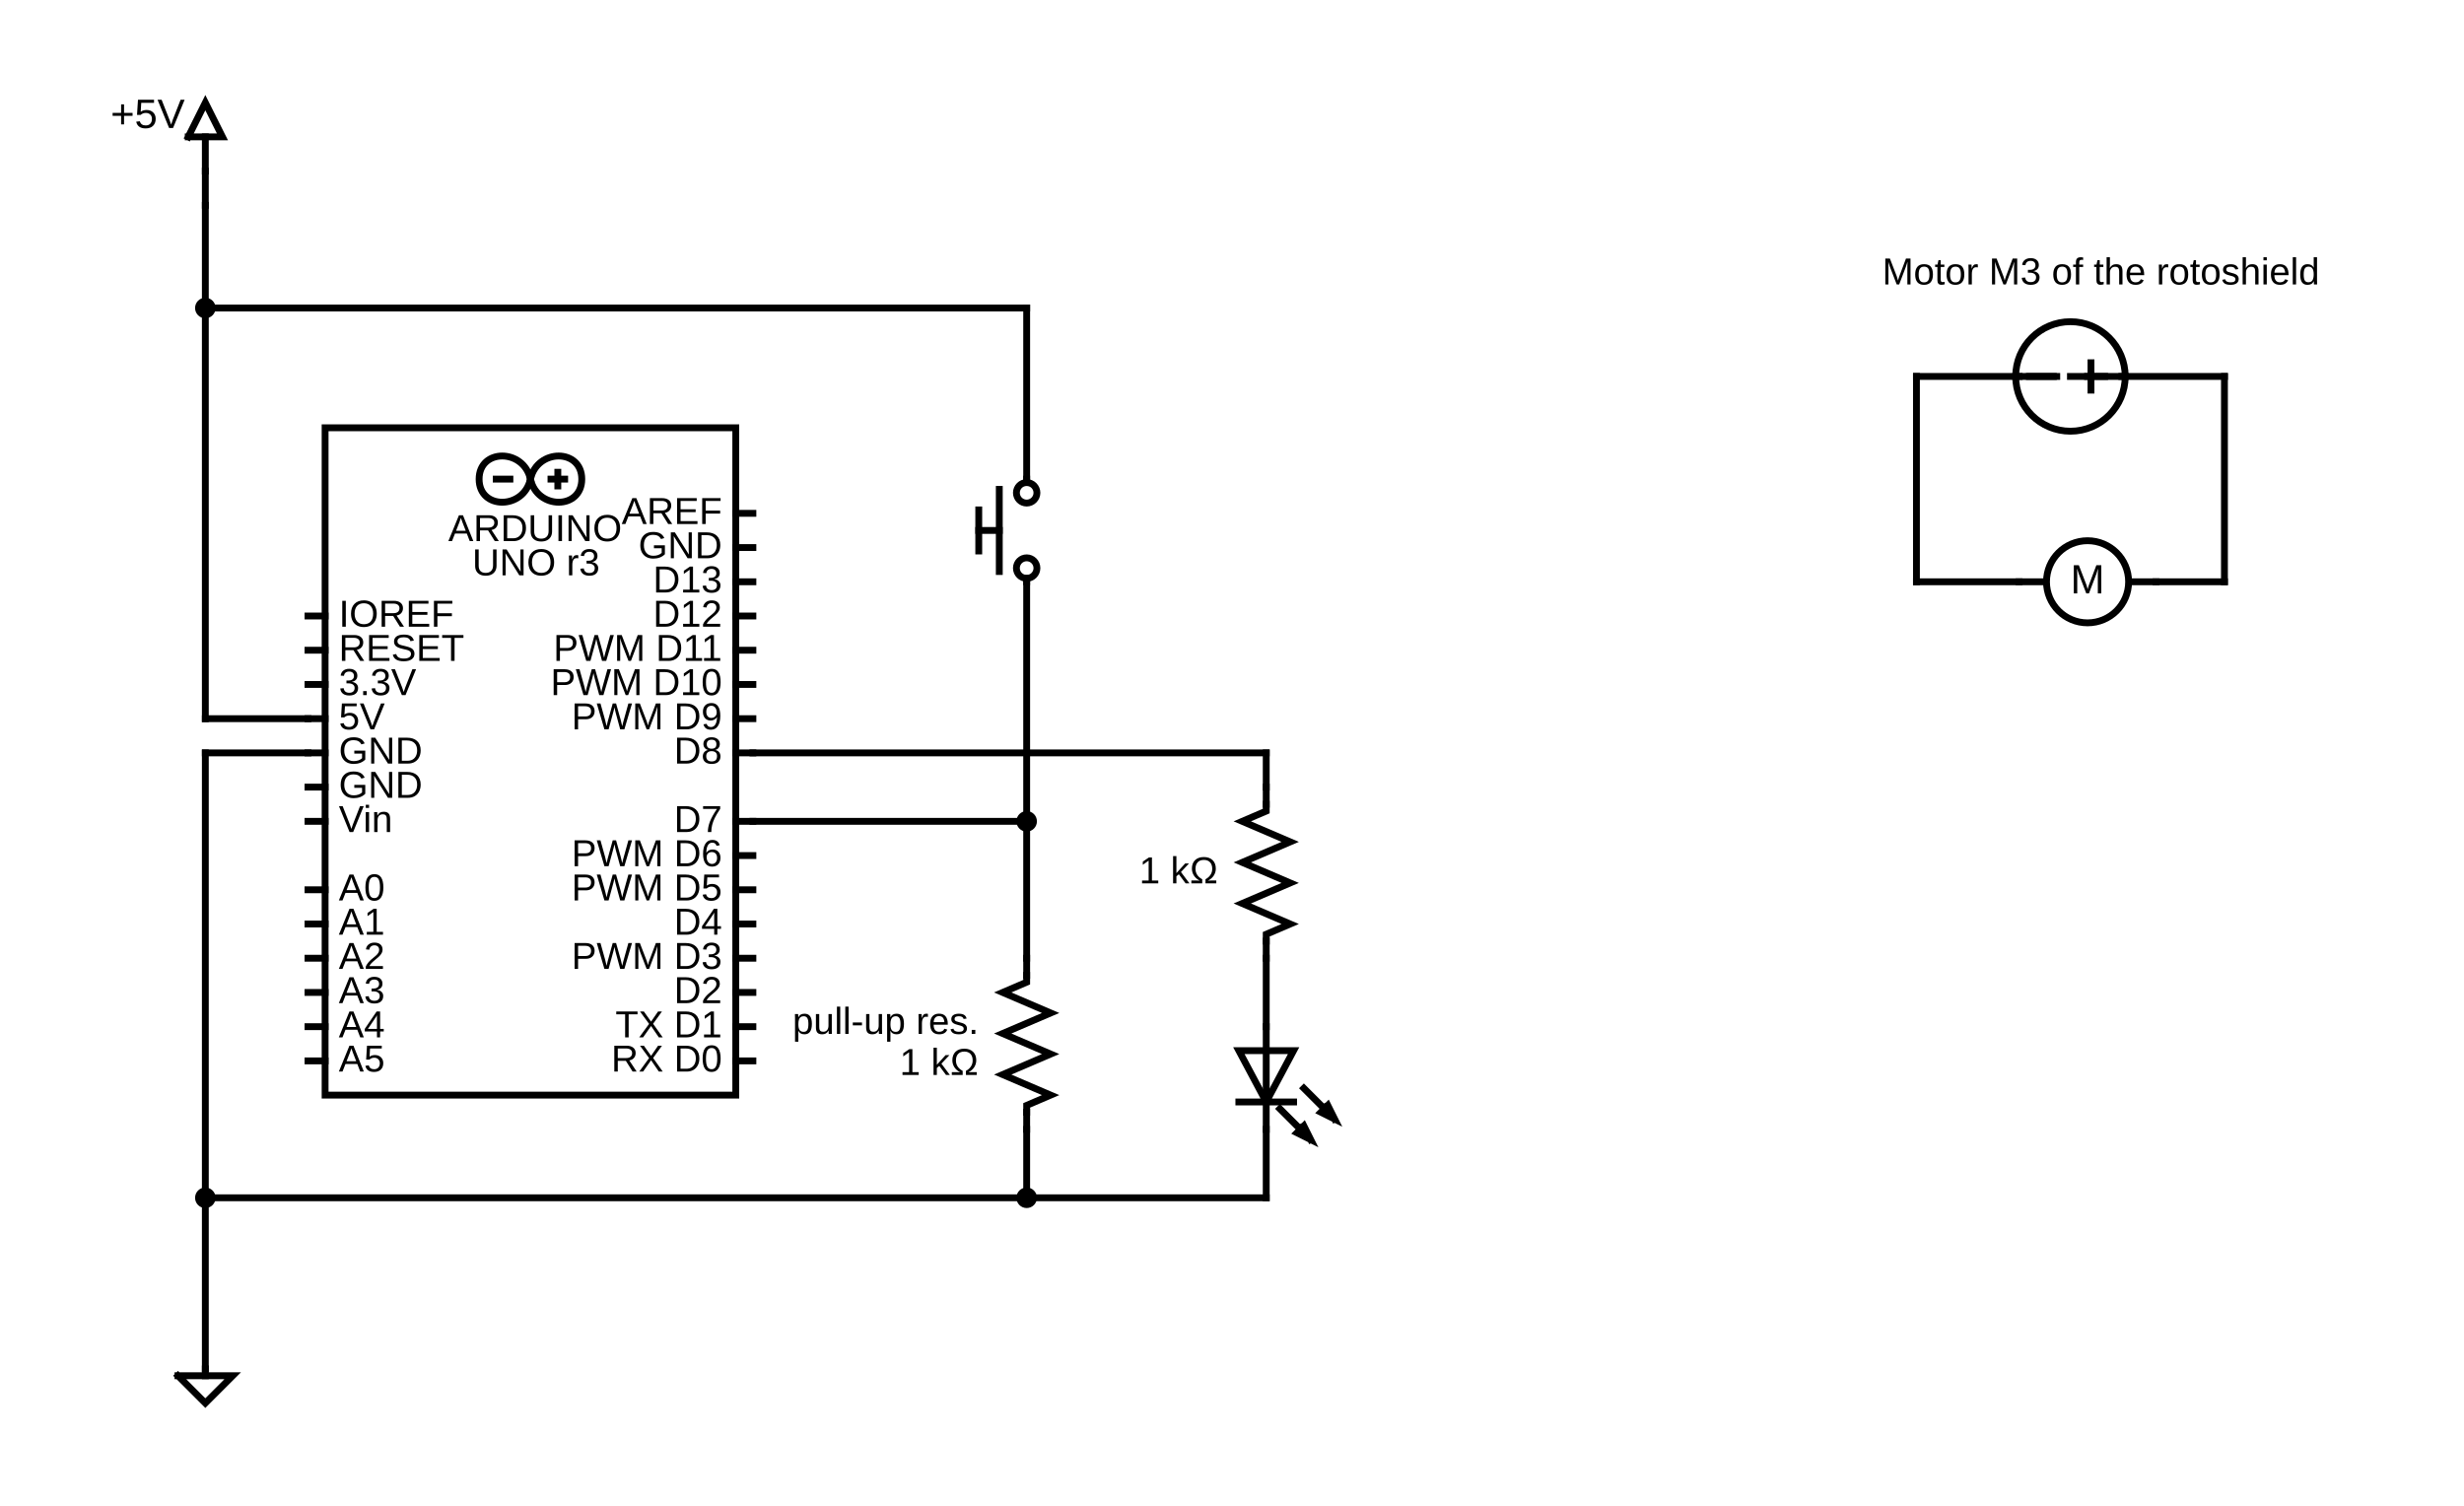
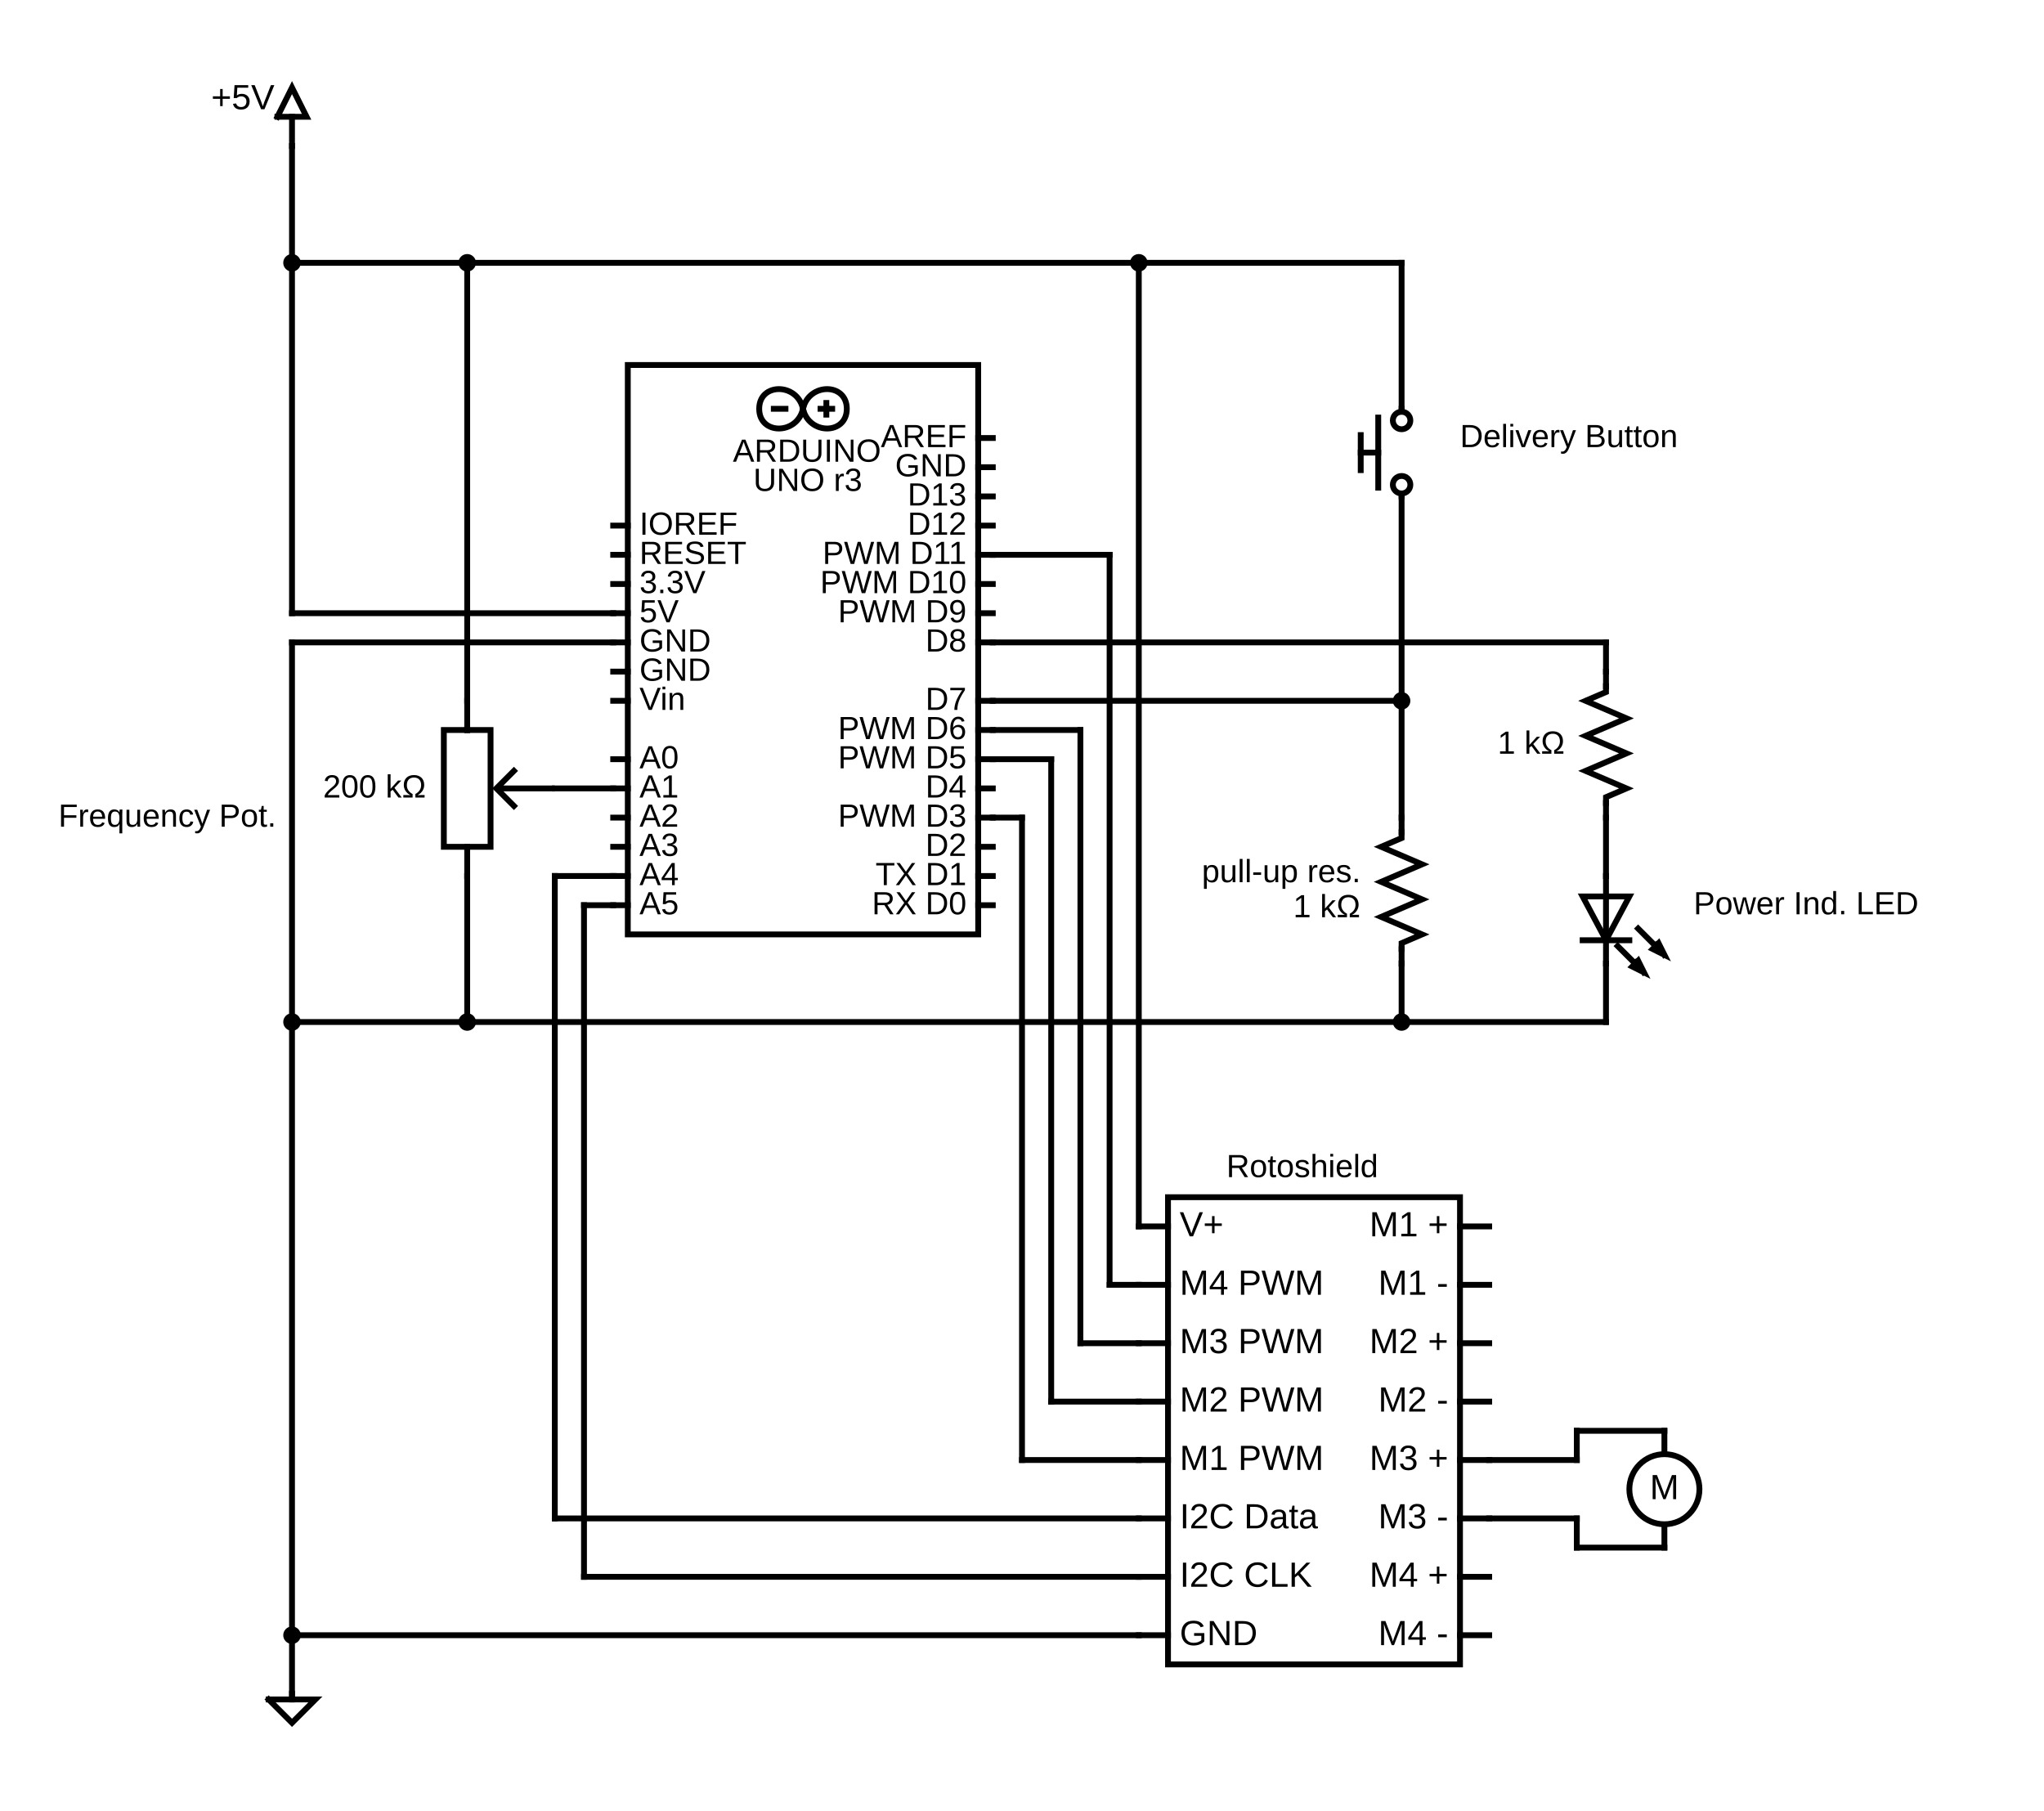
- <svg xmlns="http://www.w3.org/2000/svg" version="1.1" width="720" height="440">
-   <line x1="650" y1="110" x2="650" y2="170" style="stroke:rgb(0, 0, 0);stroke-linecap:square;stroke-width:2" />
-   <line x1="630" y1="170" x2="650" y2="170" style="stroke:rgb(0, 0, 0);stroke-linecap:square;stroke-width:2" />
-   <line x1="560" y1="170" x2="590" y2="170" style="stroke:rgb(0, 0, 0);stroke-linecap:square;stroke-width:2" />
-   <line x1="560" y1="110" x2="560" y2="170" style="stroke:rgb(0, 0, 0);stroke-linecap:square;stroke-width:2" />
-   <line x1="620" y1="110" x2="650" y2="110" style="stroke:rgb(0, 0, 0);stroke-linecap:square;stroke-width:2" />
-   <line x1="560" y1="110" x2="590" y2="110" style="stroke:rgb(0, 0, 0);stroke-linecap:square;stroke-width:2" />
-   <text x="550" y="80" style="font-family:Arial;font-size:11px;text-anchor:start" dominant-baseline="middle" transform="rotate(0, 550, 80)">Motor M3 of the rotoshield</text>
-   <line x1="610" y1="110" x2="621" y2="110" style="stroke:rgb(0, 0, 0);stroke-linecap:square;stroke-width:2" />
-   <ellipse cx="605" cy="110" rx="16" ry="16" style="fill-opacity:0;fill:rgb(0, 0, 0);stroke:rgb(0, 0, 0);stroke-width:2" />
-   <line x1="589" y1="110" x2="600" y2="110" style="stroke:rgb(0, 0, 0);stroke-linecap:square;stroke-width:2" />
-   <path d="M 605,110 M 615,110 L 607,110 M 611,106 L 611,114 M 601,110 L 593,110" style="fill-opacity:0;fill:rgb(0, 0, 0);stroke:rgb(0, 0, 0);stroke-linecap:square;stroke-width:2" />
-   <line x1="590" y1="170" x2="597" y2="170" style="stroke:rgb(0, 0, 0);stroke-linecap:square;stroke-width:2" />
-   <line x1="623" y1="170" x2="630" y2="170" style="stroke:rgb(0, 0, 0);stroke-linecap:square;stroke-width:2" />
-   <ellipse cx="610" cy="170" rx="12" ry="12" style="fill-opacity:0;fill:rgb(0, 0, 0);stroke:rgb(0, 0, 0);stroke-width:2" />
-   <text x="610" y="170" style="font-family:Arial;font-size:12px;text-anchor:middle" dominant-baseline="middle" transform="rotate(0, 610, 170)">M</text>
-   <line x1="370" y1="330" x2="370" y2="350" style="stroke:rgb(0, 0, 0);stroke-linecap:square;stroke-width:2" />
-   <line x1="370" y1="280" x2="370" y2="300" style="stroke:rgb(0, 0, 0);stroke-linecap:square;stroke-width:2" />
-   <line x1="370" y1="220" x2="370" y2="230" style="stroke:rgb(0, 0, 0);stroke-linecap:square;stroke-width:2" />
-   <line x1="220" y1="220" x2="370" y2="220" style="stroke:rgb(0, 0, 0);stroke-linecap:square;stroke-width:2" />
-   <line x1="60" y1="90" x2="300" y2="90" style="stroke:rgb(0, 0, 0);stroke-linecap:square;stroke-width:2" />
-   <line x1="300" y1="90" x2="300" y2="140" style="stroke:rgb(0, 0, 0);stroke-linecap:square;stroke-width:2" />
-   <line x1="300" y1="170" x2="300" y2="240" style="stroke:rgb(0, 0, 0);stroke-linecap:square;stroke-width:2" />
-   <line x1="300" y1="350" x2="370" y2="350" style="stroke:rgb(0, 0, 0);stroke-linecap:square;stroke-width:2" />
-   <line x1="60" y1="350" x2="300" y2="350" style="stroke:rgb(0, 0, 0);stroke-linecap:square;stroke-width:2" />
-   <line x1="300" y1="330" x2="300" y2="350" style="stroke:rgb(0, 0, 0);stroke-linecap:square;stroke-width:2" />
-   <line x1="300" y1="240" x2="300" y2="280" style="stroke:rgb(0, 0, 0);stroke-linecap:square;stroke-width:2" />
-   <line x1="220" y1="240" x2="300" y2="240" style="stroke:rgb(0, 0, 0);stroke-linecap:square;stroke-width:2" />
-   <line x1="300" y1="140" x2="300" y2="141" style="stroke:rgb(0, 0, 0);stroke-linecap:square;stroke-width:2" />
-   <line x1="300" y1="169" x2="300" y2="170" style="stroke:rgb(0, 0, 0);stroke-linecap:square;stroke-width:2" />
-   <ellipse cx="300" cy="144" rx="3" ry="3" style="fill-opacity:0;fill:rgb(0, 0, 0);stroke:rgb(0, 0, 0);stroke-width:2" />
-   <ellipse cx="300" cy="166" rx="3" ry="3" style="fill-opacity:0;fill:rgb(0, 0, 0);stroke:rgb(0, 0, 0);stroke-width:2" />
-   <line x1="292" y1="143" x2="292" y2="167" style="stroke:rgb(0, 0, 0);stroke-linecap:square;stroke-width:2" />
-   <line x1="286" y1="149" x2="286" y2="161" style="stroke:rgb(0, 0, 0);stroke-linecap:square;stroke-width:2" />
-   <line x1="286" y1="155" x2="292" y2="155" style="stroke:rgb(0, 0, 0);stroke-linecap:square;stroke-width:2" />
-   <line x1="370" y1="300" x2="370" y2="330" style="stroke:rgb(0, 0, 0);stroke-linecap:square;stroke-width:2" />
-   <path d="M 370,322 M 362,322 L 378,322 M 370,322 L 378,307 L 362,307 L 370,322" style="fill-opacity:0;fill:rgb(0, 0, 0);stroke:rgb(0, 0, 0);stroke-linecap:square;stroke-width:2" />
-   <path d="M 370,320 M 381,318 L 389,326 M 390,327 L 388,323 L 386,325 L 390,327 L 388,323" style="fill-opacity:0;fill:rgb(0, 0, 0);stroke:rgb(0, 0, 0);stroke-linecap:square;stroke-width:2" />
-   <path d="M 370,320 M 374,324 L 382,332 M 383,333 L 381,329 L 379,331 L 383,333 L 381,329" style="fill-opacity:0;fill:rgb(0, 0, 0);stroke:rgb(0, 0, 0);stroke-linecap:square;stroke-width:2" />
-   <line x1="60" y1="220" x2="60" y2="400" style="stroke:rgb(0, 0, 0);stroke-linecap:square;stroke-width:2" />
-   <line x1="60" y1="220" x2="90" y2="220" style="stroke:rgb(0, 0, 0);stroke-linecap:square;stroke-width:2" />
-   <line x1="60" y1="210" x2="90" y2="210" style="stroke:rgb(0, 0, 0);stroke-linecap:square;stroke-width:2" />
-   <line x1="60" y1="60" x2="60" y2="210" style="stroke:rgb(0, 0, 0);stroke-linecap:square;stroke-width:2" />
-   <line x1="60" y1="50" x2="60" y2="60" style="stroke:rgb(0, 0, 0);stroke-linecap:square;stroke-width:2" />
-   <path d="M 55,40 L 65,40 L 60,30 L 55,40" style="fill-opacity:0;fill:rgb(0, 0, 0);stroke:rgb(0, 0, 0);stroke-linecap:square;stroke-width:2" />
-   <text x="54" y="34" style="font-family:Arial;font-size:12px;text-anchor:end" dominant-baseline="middle" transform="rotate(0, 54, 34)">+5V</text>
-   <line x1="60" y1="40" x2="60" y2="50" style="stroke:rgb(0, 0, 0);stroke-linecap:square;stroke-width:2" />
-   <line x1="60" y1="400" x2="60" y2="402" style="stroke:rgb(0, 0, 0);stroke-linecap:square;stroke-width:2" />
-   <path d="M 52,402 L 68,402 L 60,410 L 52,402" style="fill-opacity:0;fill:rgb(0, 0, 0);stroke:rgb(0, 0, 0);stroke-linecap:square;stroke-width:2" />
-   <line x1="370" y1="230" x2="370" y2="235" style="stroke:rgb(0, 0, 0);stroke-linecap:square;stroke-width:2" />
-   <line x1="370" y1="275" x2="370" y2="280" style="stroke:rgb(0, 0, 0);stroke-linecap:square;stroke-width:2" />
-   <path d="M 370,235 L 370,237 L 363,240 L 377,246 L 363,252 L 377,258 L 363,264 L 377,270 L 370,273 L 370,275" style="fill-opacity:0;fill:rgb(0, 0, 0);stroke:rgb(0, 0, 0);stroke-linecap:square;stroke-width:2" />
-   <text x="356" y="255" style="font-family:Arial;font-size:11px;text-anchor:end" dominant-baseline="middle" transform="rotate(0, 356, 255)">1 kΩ</text>
-   <line x1="300" y1="280" x2="300" y2="285" style="stroke:rgb(0, 0, 0);stroke-linecap:square;stroke-width:2" />
-   <line x1="300" y1="325" x2="300" y2="330" style="stroke:rgb(0, 0, 0);stroke-linecap:square;stroke-width:2" />
-   <path d="M 300,285 L 300,287 L 293,290 L 307,296 L 293,302 L 307,308 L 293,314 L 307,320 L 300,323 L 300,325" style="fill-opacity:0;fill:rgb(0, 0, 0);stroke:rgb(0, 0, 0);stroke-linecap:square;stroke-width:2" />
-   <text x="286" y="311" style="font-family:Arial;font-size:11px;text-anchor:end" dominant-baseline="middle" transform="rotate(0, 286, 311)">1 kΩ</text>
-   <text x="286" y="299" style="font-family:Arial;font-size:11px;text-anchor:end" dominant-baseline="middle" transform="rotate(0, 286, 299)">pull-up res.</text>
-   <rect x="95" y="125" width="120" height="195" style="fill-opacity:0;fill:rgb(0, 0, 0);stroke:rgb(0, 0, 0);stroke-width:2" />
-   <text x="131" y="155" style="font-family:Arial;font-size:11px;text-anchor:start" dominant-baseline="middle" transform="rotate(0, 131, 155)">ARDUINO</text>
-   <text x="138" y="165" style="font-family:Arial;font-size:11px;text-anchor:start" dominant-baseline="middle" transform="rotate(0, 138, 165)">UNO r3</text>
-   <line x1="90" y1="180" x2="95" y2="180" style="stroke:rgb(0, 0, 0);stroke-linecap:square;stroke-width:2" />
-   <line x1="90" y1="190" x2="95" y2="190" style="stroke:rgb(0, 0, 0);stroke-linecap:square;stroke-width:2" />
-   <line x1="90" y1="200" x2="95" y2="200" style="stroke:rgb(0, 0, 0);stroke-linecap:square;stroke-width:2" />
-   <line x1="90" y1="210" x2="95" y2="210" style="stroke:rgb(0, 0, 0);stroke-linecap:square;stroke-width:2" />
-   <line x1="90" y1="220" x2="95" y2="220" style="stroke:rgb(0, 0, 0);stroke-linecap:square;stroke-width:2" />
-   <line x1="90" y1="230" x2="95" y2="230" style="stroke:rgb(0, 0, 0);stroke-linecap:square;stroke-width:2" />
-   <line x1="90" y1="240" x2="95" y2="240" style="stroke:rgb(0, 0, 0);stroke-linecap:square;stroke-width:2" />
-   <line x1="90" y1="260" x2="95" y2="260" style="stroke:rgb(0, 0, 0);stroke-linecap:square;stroke-width:2" />
-   <line x1="90" y1="270" x2="95" y2="270" style="stroke:rgb(0, 0, 0);stroke-linecap:square;stroke-width:2" />
-   <line x1="90" y1="280" x2="95" y2="280" style="stroke:rgb(0, 0, 0);stroke-linecap:square;stroke-width:2" />
-   <line x1="90" y1="290" x2="95" y2="290" style="stroke:rgb(0, 0, 0);stroke-linecap:square;stroke-width:2" />
-   <line x1="90" y1="300" x2="95" y2="300" style="stroke:rgb(0, 0, 0);stroke-linecap:square;stroke-width:2" />
-   <line x1="90" y1="310" x2="95" y2="310" style="stroke:rgb(0, 0, 0);stroke-linecap:square;stroke-width:2" />
-   <line x1="215" y1="150" x2="220" y2="150" style="stroke:rgb(0, 0, 0);stroke-linecap:square;stroke-width:2" />
-   <line x1="215" y1="160" x2="220" y2="160" style="stroke:rgb(0, 0, 0);stroke-linecap:square;stroke-width:2" />
-   <line x1="215" y1="170" x2="220" y2="170" style="stroke:rgb(0, 0, 0);stroke-linecap:square;stroke-width:2" />
-   <line x1="215" y1="180" x2="220" y2="180" style="stroke:rgb(0, 0, 0);stroke-linecap:square;stroke-width:2" />
-   <line x1="215" y1="190" x2="220" y2="190" style="stroke:rgb(0, 0, 0);stroke-linecap:square;stroke-width:2" />
-   <line x1="215" y1="200" x2="220" y2="200" style="stroke:rgb(0, 0, 0);stroke-linecap:square;stroke-width:2" />
-   <line x1="215" y1="210" x2="220" y2="210" style="stroke:rgb(0, 0, 0);stroke-linecap:square;stroke-width:2" />
-   <line x1="215" y1="220" x2="220" y2="220" style="stroke:rgb(0, 0, 0);stroke-linecap:square;stroke-width:2" />
-   <line x1="215" y1="240" x2="220" y2="240" style="stroke:rgb(0, 0, 0);stroke-linecap:square;stroke-width:2" />
-   <line x1="215" y1="250" x2="220" y2="250" style="stroke:rgb(0, 0, 0);stroke-linecap:square;stroke-width:2" />
-   <line x1="215" y1="260" x2="220" y2="260" style="stroke:rgb(0, 0, 0);stroke-linecap:square;stroke-width:2" />
-   <line x1="215" y1="270" x2="220" y2="270" style="stroke:rgb(0, 0, 0);stroke-linecap:square;stroke-width:2" />
-   <line x1="215" y1="280" x2="220" y2="280" style="stroke:rgb(0, 0, 0);stroke-linecap:square;stroke-width:2" />
-   <line x1="215" y1="290" x2="220" y2="290" style="stroke:rgb(0, 0, 0);stroke-linecap:square;stroke-width:2" />
-   <line x1="215" y1="300" x2="220" y2="300" style="stroke:rgb(0, 0, 0);stroke-linecap:square;stroke-width:2" />
-   <line x1="215" y1="310" x2="220" y2="310" style="stroke:rgb(0, 0, 0);stroke-linecap:square;stroke-width:2" />
-   <text x="99" y="180" style="font-family:Arial;font-size:11px;text-anchor:start" dominant-baseline="middle" transform="rotate(0, 99, 180)">IOREF</text>
-   <text x="99" y="190" style="font-family:Arial;font-size:11px;text-anchor:start" dominant-baseline="middle" transform="rotate(0, 99, 190)">RESET</text>
-   <text x="99" y="200" style="font-family:Arial;font-size:11px;text-anchor:start" dominant-baseline="middle" transform="rotate(0, 99, 200)">3.3V</text>
-   <text x="99" y="210" style="font-family:Arial;font-size:11px;text-anchor:start" dominant-baseline="middle" transform="rotate(0, 99, 210)">5V</text>
-   <text x="99" y="220" style="font-family:Arial;font-size:11px;text-anchor:start" dominant-baseline="middle" transform="rotate(0, 99, 220)">GND</text>
-   <text x="99" y="230" style="font-family:Arial;font-size:11px;text-anchor:start" dominant-baseline="middle" transform="rotate(0, 99, 230)">GND</text>
-   <text x="99" y="240" style="font-family:Arial;font-size:11px;text-anchor:start" dominant-baseline="middle" transform="rotate(0, 99, 240)">Vin</text>
-   <text x="99" y="260" style="font-family:Arial;font-size:11px;text-anchor:start" dominant-baseline="middle" transform="rotate(0, 99, 260)">A0</text>
-   <text x="99" y="270" style="font-family:Arial;font-size:11px;text-anchor:start" dominant-baseline="middle" transform="rotate(0, 99, 270)">A1</text>
-   <text x="99" y="280" style="font-family:Arial;font-size:11px;text-anchor:start" dominant-baseline="middle" transform="rotate(0, 99, 280)">A2</text>
-   <text x="99" y="290" style="font-family:Arial;font-size:11px;text-anchor:start" dominant-baseline="middle" transform="rotate(0, 99, 290)">A3</text>
-   <text x="99" y="300" style="font-family:Arial;font-size:11px;text-anchor:start" dominant-baseline="middle" transform="rotate(0, 99, 300)">A4</text>
-   <text x="99" y="310" style="font-family:Arial;font-size:11px;text-anchor:start" dominant-baseline="middle" transform="rotate(0, 99, 310)">A5</text>
-   <text x="211" y="150" style="font-family:Arial;font-size:11px;text-anchor:end" dominant-baseline="middle" transform="rotate(0, 211, 150)">AREF</text>
-   <text x="211" y="160" style="font-family:Arial;font-size:11px;text-anchor:end" dominant-baseline="middle" transform="rotate(0, 211, 160)">GND</text>
-   <text x="211" y="170" style="font-family:Arial;font-size:11px;text-anchor:end" dominant-baseline="middle" transform="rotate(0, 211, 170)">D13</text>
-   <text x="211" y="180" style="font-family:Arial;font-size:11px;text-anchor:end" dominant-baseline="middle" transform="rotate(0, 211, 180)">D12</text>
-   <text x="211" y="190" style="font-family:Arial;font-size:11px;text-anchor:end" dominant-baseline="middle" transform="rotate(0, 211, 190)">PWM D11</text>
-   <text x="211" y="200" style="font-family:Arial;font-size:11px;text-anchor:end" dominant-baseline="middle" transform="rotate(0, 211, 200)">PWM D10</text>
-   <text x="211" y="210" style="font-family:Arial;font-size:11px;text-anchor:end" dominant-baseline="middle" transform="rotate(0, 211, 210)">PWM   D9</text>
-   <text x="211" y="220" style="font-family:Arial;font-size:11px;text-anchor:end" dominant-baseline="middle" transform="rotate(0, 211, 220)">D8</text>
-   <text x="211" y="240" style="font-family:Arial;font-size:11px;text-anchor:end" dominant-baseline="middle" transform="rotate(0, 211, 240)">D7</text>
-   <text x="211" y="250" style="font-family:Arial;font-size:11px;text-anchor:end" dominant-baseline="middle" transform="rotate(0, 211, 250)">PWM   D6</text>
-   <text x="211" y="260" style="font-family:Arial;font-size:11px;text-anchor:end" dominant-baseline="middle" transform="rotate(0, 211, 260)">PWM   D5</text>
-   <text x="211" y="270" style="font-family:Arial;font-size:11px;text-anchor:end" dominant-baseline="middle" transform="rotate(0, 211, 270)">D4</text>
-   <text x="211" y="280" style="font-family:Arial;font-size:11px;text-anchor:end" dominant-baseline="middle" transform="rotate(0, 211, 280)">PWM   D3</text>
-   <text x="211" y="290" style="font-family:Arial;font-size:11px;text-anchor:end" dominant-baseline="middle" transform="rotate(0, 211, 290)">D2</text>
-   <text x="211" y="300" style="font-family:Arial;font-size:11px;text-anchor:end" dominant-baseline="middle" transform="rotate(0, 211, 300)">TX   D1</text>
-   <text x="211" y="310" style="font-family:Arial;font-size:11px;text-anchor:end" dominant-baseline="middle" transform="rotate(0, 211, 310)">RX   D0</text>
-   <path d="M 155,140 M 155,140 c 2,9 15,9 15,0 c 0,-9 -13,-9 -15,0" style="fill-opacity:0;fill:rgb(0, 0, 0);stroke:rgb(0, 0, 0);stroke-linecap:square;stroke-width:2" />
-   <path d="M 155,140 M 155,140 c -2,-9 -15,-9 -15,0 c 0,9 13,9 15,0" style="fill-opacity:0;fill:rgb(0, 0, 0);stroke:rgb(0, 0, 0);stroke-linecap:square;stroke-width:2" />
-   <line x1="161" y1="140" x2="165" y2="140" style="stroke:rgb(0, 0, 0);stroke-linecap:square;stroke-width:2" />
-   <line x1="163" y1="142" x2="163" y2="138" style="stroke:rgb(0, 0, 0);stroke-linecap:square;stroke-width:2" />
-   <line x1="149" y1="140" x2="145" y2="140" style="stroke:rgb(0, 0, 0);stroke-linecap:square;stroke-width:2" />
-   <ellipse cx="60" cy="90" rx="2" ry="2" style="fill-opacity:1;fill:rgb(0, 0, 0);stroke:rgb(0, 0, 0);stroke-width:2" />
-   <ellipse cx="300" cy="240" rx="2" ry="2" style="fill-opacity:1;fill:rgb(0, 0, 0);stroke:rgb(0, 0, 0);stroke-width:2" />
-   <ellipse cx="300" cy="350" rx="2" ry="2" style="fill-opacity:1;fill:rgb(0, 0, 0);stroke:rgb(0, 0, 0);stroke-width:2" />
-   <ellipse cx="60" cy="350" rx="2" ry="2" style="fill-opacity:1;fill:rgb(0, 0, 0);stroke:rgb(0, 0, 0);stroke-width:2" />
+ <svg xmlns="http://www.w3.org/2000/svg" version="1.1" width="700" height="620">
+   <text x="20" y="280" style="font-family:Arial;font-size:11px;text-anchor:start" dominant-baseline="middle" transform="rotate(0, 20, 280)">Frequency Pot.</text>
+   <text x="500" y="150" style="font-family:Arial;font-size:11px;text-anchor:start" dominant-baseline="middle" transform="rotate(0, 500, 150)">Delivery Button</text>
+   <text x="580" y="310" style="font-family:Arial;font-size:11px;text-anchor:start" dominant-baseline="middle" transform="rotate(0, 580, 310)">Power Ind. LED</text>
+   <line x1="390" y1="90" x2="390" y2="420" style="stroke:rgb(0, 0, 0);stroke-linecap:square;stroke-width:2" />
+   <line x1="190" y1="270" x2="210" y2="270" style="stroke:rgb(0, 0, 0);stroke-linecap:square;stroke-width:2" />
+   <line x1="160" y1="300" x2="160" y2="350" style="stroke:rgb(0, 0, 0);stroke-linecap:square;stroke-width:2" />
+   <line x1="160" y1="90" x2="160" y2="240" style="stroke:rgb(0, 0, 0);stroke-linecap:square;stroke-width:2" />
+   <line x1="160" y1="240" x2="160" y2="250" style="stroke:rgb(0, 0, 0);stroke-linecap:square;stroke-width:2" />
+   <line x1="160" y1="290" x2="160" y2="300" style="stroke:rgb(0, 0, 0);stroke-linecap:square;stroke-width:2" />
+   <rect x="152" y="250" width="16" height="40" style="fill-opacity:0;fill:rgb(0, 0, 0);stroke:rgb(0, 0, 0);stroke-width:2" />
+   <text x="146" y="270" style="font-family:Arial;font-size:11px;text-anchor:end" dominant-baseline="middle" transform="rotate(0, 146, 270)">200 kΩ</text>
+   <path d="M 160,250 M 176,264 L 170,270 L 176,276 M 171,270 L 189,270" style="fill-opacity:0;fill:rgb(0, 0, 0);stroke:rgb(0, 0, 0);stroke-linecap:square;stroke-width:2" />
+   <line x1="190" y1="300" x2="210" y2="300" style="stroke:rgb(0, 0, 0);stroke-linecap:square;stroke-width:2" />
+   <line x1="190" y1="300" x2="190" y2="520" style="stroke:rgb(0, 0, 0);stroke-linecap:square;stroke-width:2" />
+   <line x1="190" y1="520" x2="390" y2="520" style="stroke:rgb(0, 0, 0);stroke-linecap:square;stroke-width:2" />
+   <line x1="200" y1="540" x2="390" y2="540" style="stroke:rgb(0, 0, 0);stroke-linecap:square;stroke-width:2" />
+   <line x1="200" y1="310" x2="200" y2="540" style="stroke:rgb(0, 0, 0);stroke-linecap:square;stroke-width:2" />
+   <line x1="200" y1="310" x2="210" y2="310" style="stroke:rgb(0, 0, 0);stroke-linecap:square;stroke-width:2" />
+   <line x1="100" y1="560" x2="390" y2="560" style="stroke:rgb(0, 0, 0);stroke-linecap:square;stroke-width:2" />
+   <line x1="380" y1="440" x2="390" y2="440" style="stroke:rgb(0, 0, 0);stroke-linecap:square;stroke-width:2" />
+   <line x1="370" y1="460" x2="390" y2="460" style="stroke:rgb(0, 0, 0);stroke-linecap:square;stroke-width:2" />
+   <line x1="360" y1="480" x2="390" y2="480" style="stroke:rgb(0, 0, 0);stroke-linecap:square;stroke-width:2" />
+   <line x1="350" y1="500" x2="390" y2="500" style="stroke:rgb(0, 0, 0);stroke-linecap:square;stroke-width:2" />
+   <line x1="340" y1="190" x2="380" y2="190" style="stroke:rgb(0, 0, 0);stroke-linecap:square;stroke-width:2" />
+   <line x1="340" y1="250" x2="370" y2="250" style="stroke:rgb(0, 0, 0);stroke-linecap:square;stroke-width:2" />
+   <line x1="340" y1="260" x2="360" y2="260" style="stroke:rgb(0, 0, 0);stroke-linecap:square;stroke-width:2" />
+   <line x1="340" y1="280" x2="350" y2="280" style="stroke:rgb(0, 0, 0);stroke-linecap:square;stroke-width:2" />
+   <line x1="380" y1="190" x2="380" y2="440" style="stroke:rgb(0, 0, 0);stroke-linecap:square;stroke-width:2" />
+   <line x1="370" y1="250" x2="370" y2="460" style="stroke:rgb(0, 0, 0);stroke-linecap:square;stroke-width:2" />
+   <line x1="360" y1="260" x2="360" y2="480" style="stroke:rgb(0, 0, 0);stroke-linecap:square;stroke-width:2" />
+   <line x1="350" y1="280" x2="350" y2="500" style="stroke:rgb(0, 0, 0);stroke-linecap:square;stroke-width:2" />
+   <rect x="400" y="410" width="100" height="160" style="fill-opacity:0;fill:rgb(0, 0, 0);stroke:rgb(0, 0, 0);stroke-width:2" />
+   <line x1="390" y1="420" x2="400" y2="420" style="stroke:rgb(0, 0, 0);stroke-linecap:square;stroke-width:2" />
+   <line x1="390" y1="440" x2="400" y2="440" style="stroke:rgb(0, 0, 0);stroke-linecap:square;stroke-width:2" />
+   <line x1="500" y1="420" x2="510" y2="420" style="stroke:rgb(0, 0, 0);stroke-linecap:square;stroke-width:2" />
+   <line x1="500" y1="440" x2="510" y2="440" style="stroke:rgb(0, 0, 0);stroke-linecap:square;stroke-width:2" />
+   <text x="404" y="420" style="font-family:Arial;font-size:12px;text-anchor:start" dominant-baseline="middle" transform="rotate(0, 404, 420)">V+</text>
+   <text x="404" y="440" style="font-family:Arial;font-size:12px;text-anchor:start" dominant-baseline="middle" transform="rotate(0, 404, 440)">M4 PWM</text>
+   <text x="496" y="420" style="font-family:Arial;font-size:12px;text-anchor:end" dominant-baseline="middle" transform="rotate(0, 496, 420)">M1 +</text>
+   <text x="496" y="440" style="font-family:Arial;font-size:12px;text-anchor:end" dominant-baseline="middle" transform="rotate(0, 496, 440)">M1 -</text>
+   <line x1="390" y1="460" x2="400" y2="460" style="stroke:rgb(0, 0, 0);stroke-linecap:square;stroke-width:2" />
+   <line x1="500" y1="460" x2="510" y2="460" style="stroke:rgb(0, 0, 0);stroke-linecap:square;stroke-width:2" />
+   <text x="404" y="460" style="font-family:Arial;font-size:12px;text-anchor:start" dominant-baseline="middle" transform="rotate(0, 404, 460)">M3 PWM</text>
+   <text x="496" y="460" style="font-family:Arial;font-size:12px;text-anchor:end" dominant-baseline="middle" transform="rotate(0, 496, 460)">M2 +</text>
+   <line x1="390" y1="480" x2="400" y2="480" style="stroke:rgb(0, 0, 0);stroke-linecap:square;stroke-width:2" />
+   <line x1="500" y1="480" x2="510" y2="480" style="stroke:rgb(0, 0, 0);stroke-linecap:square;stroke-width:2" />
+   <text x="404" y="480" style="font-family:Arial;font-size:12px;text-anchor:start" dominant-baseline="middle" transform="rotate(0, 404, 480)">M2 PWM</text>
+   <text x="496" y="480" style="font-family:Arial;font-size:12px;text-anchor:end" dominant-baseline="middle" transform="rotate(0, 496, 480)">M2 -</text>
+   <line x1="390" y1="500" x2="400" y2="500" style="stroke:rgb(0, 0, 0);stroke-linecap:square;stroke-width:2" />
+   <line x1="500" y1="500" x2="510" y2="500" style="stroke:rgb(0, 0, 0);stroke-linecap:square;stroke-width:2" />
+   <text x="404" y="500" style="font-family:Arial;font-size:12px;text-anchor:start" dominant-baseline="middle" transform="rotate(0, 404, 500)">M1 PWM</text>
+   <text x="496" y="500" style="font-family:Arial;font-size:12px;text-anchor:end" dominant-baseline="middle" transform="rotate(0, 496, 500)">M3 +</text>
+   <line x1="390" y1="520" x2="400" y2="520" style="stroke:rgb(0, 0, 0);stroke-linecap:square;stroke-width:2" />
+   <line x1="500" y1="520" x2="510" y2="520" style="stroke:rgb(0, 0, 0);stroke-linecap:square;stroke-width:2" />
+   <text x="404" y="520" style="font-family:Arial;font-size:12px;text-anchor:start" dominant-baseline="middle" transform="rotate(0, 404, 520)">I2C Data</text>
+   <text x="496" y="520" style="font-family:Arial;font-size:12px;text-anchor:end" dominant-baseline="middle" transform="rotate(0, 496, 520)">M3 -</text>
+   <line x1="390" y1="540" x2="400" y2="540" style="stroke:rgb(0, 0, 0);stroke-linecap:square;stroke-width:2" />
+   <line x1="500" y1="540" x2="510" y2="540" style="stroke:rgb(0, 0, 0);stroke-linecap:square;stroke-width:2" />
+   <text x="404" y="540" style="font-family:Arial;font-size:12px;text-anchor:start" dominant-baseline="middle" transform="rotate(0, 404, 540)">I2C CLK</text>
+   <text x="496" y="540" style="font-family:Arial;font-size:12px;text-anchor:end" dominant-baseline="middle" transform="rotate(0, 496, 540)">M4 +</text>
+   <line x1="390" y1="560" x2="400" y2="560" style="stroke:rgb(0, 0, 0);stroke-linecap:square;stroke-width:2" />
+   <line x1="500" y1="560" x2="510" y2="560" style="stroke:rgb(0, 0, 0);stroke-linecap:square;stroke-width:2" />
+   <text x="404" y="560" style="font-family:Arial;font-size:12px;text-anchor:start" dominant-baseline="middle" transform="rotate(0, 404, 560)">GND</text>
+   <text x="496" y="560" style="font-family:Arial;font-size:12px;text-anchor:end" dominant-baseline="middle" transform="rotate(0, 496, 560)">M4 -</text>
+   <line x1="510" y1="520" x2="540" y2="520" style="stroke:rgb(0, 0, 0);stroke-linecap:square;stroke-width:2" />
+   <line x1="540" y1="490" x2="570" y2="490" style="stroke:rgb(0, 0, 0);stroke-linecap:square;stroke-width:2" />
+   <line x1="540" y1="530" x2="570" y2="530" style="stroke:rgb(0, 0, 0);stroke-linecap:square;stroke-width:2" />
+   <line x1="540" y1="520" x2="540" y2="530" style="stroke:rgb(0, 0, 0);stroke-linecap:square;stroke-width:2" />
+   <line x1="510" y1="500" x2="540" y2="500" style="stroke:rgb(0, 0, 0);stroke-linecap:square;stroke-width:2" />
+   <line x1="540" y1="490" x2="540" y2="500" style="stroke:rgb(0, 0, 0);stroke-linecap:square;stroke-width:2" />
+   <text x="420" y="400" style="font-family:Arial;font-size:11px;text-anchor:start" dominant-baseline="middle" transform="rotate(0, 420, 400)">Rotoshield</text>
+   <line x1="570" y1="490" x2="570" y2="497" style="stroke:rgb(0, 0, 0);stroke-linecap:square;stroke-width:2" />
+   <line x1="570" y1="523" x2="570" y2="530" style="stroke:rgb(0, 0, 0);stroke-linecap:square;stroke-width:2" />
+   <ellipse cx="570" cy="510" rx="12" ry="12" style="fill-opacity:0;fill:rgb(0, 0, 0);stroke:rgb(0, 0, 0);stroke-width:2" />
+   <text x="570" y="510" style="font-family:Arial;font-size:12px;text-anchor:middle" dominant-baseline="middle" transform="rotate(0, 570, 510)">M</text>
+   <line x1="550" y1="330" x2="550" y2="350" style="stroke:rgb(0, 0, 0);stroke-linecap:square;stroke-width:2" />
+   <line x1="550" y1="280" x2="550" y2="300" style="stroke:rgb(0, 0, 0);stroke-linecap:square;stroke-width:2" />
+   <line x1="550" y1="220" x2="550" y2="230" style="stroke:rgb(0, 0, 0);stroke-linecap:square;stroke-width:2" />
+   <line x1="340" y1="220" x2="550" y2="220" style="stroke:rgb(0, 0, 0);stroke-linecap:square;stroke-width:2" />
+   <line x1="100" y1="90" x2="480" y2="90" style="stroke:rgb(0, 0, 0);stroke-linecap:square;stroke-width:2" />
+   <line x1="480" y1="90" x2="480" y2="140" style="stroke:rgb(0, 0, 0);stroke-linecap:square;stroke-width:2" />
+   <line x1="480" y1="170" x2="480" y2="240" style="stroke:rgb(0, 0, 0);stroke-linecap:square;stroke-width:2" />
+   <line x1="480" y1="350" x2="550" y2="350" style="stroke:rgb(0, 0, 0);stroke-linecap:square;stroke-width:2" />
+   <line x1="100" y1="350" x2="480" y2="350" style="stroke:rgb(0, 0, 0);stroke-linecap:square;stroke-width:2" />
+   <line x1="480" y1="330" x2="480" y2="350" style="stroke:rgb(0, 0, 0);stroke-linecap:square;stroke-width:2" />
+   <line x1="480" y1="240" x2="480" y2="280" style="stroke:rgb(0, 0, 0);stroke-linecap:square;stroke-width:2" />
+   <line x1="340" y1="240" x2="480" y2="240" style="stroke:rgb(0, 0, 0);stroke-linecap:square;stroke-width:2" />
+   <line x1="480" y1="140" x2="480" y2="141" style="stroke:rgb(0, 0, 0);stroke-linecap:square;stroke-width:2" />
+   <line x1="480" y1="169" x2="480" y2="170" style="stroke:rgb(0, 0, 0);stroke-linecap:square;stroke-width:2" />
+   <ellipse cx="480" cy="144" rx="3" ry="3" style="fill-opacity:0;fill:rgb(0, 0, 0);stroke:rgb(0, 0, 0);stroke-width:2" />
+   <ellipse cx="480" cy="166" rx="3" ry="3" style="fill-opacity:0;fill:rgb(0, 0, 0);stroke:rgb(0, 0, 0);stroke-width:2" />
+   <line x1="472" y1="143" x2="472" y2="167" style="stroke:rgb(0, 0, 0);stroke-linecap:square;stroke-width:2" />
+   <line x1="466" y1="149" x2="466" y2="161" style="stroke:rgb(0, 0, 0);stroke-linecap:square;stroke-width:2" />
+   <line x1="466" y1="155" x2="472" y2="155" style="stroke:rgb(0, 0, 0);stroke-linecap:square;stroke-width:2" />
+   <line x1="550" y1="300" x2="550" y2="330" style="stroke:rgb(0, 0, 0);stroke-linecap:square;stroke-width:2" />
+   <path d="M 550,322 M 542,322 L 558,322 M 550,322 L 558,307 L 542,307 L 550,322" style="fill-opacity:0;fill:rgb(0, 0, 0);stroke:rgb(0, 0, 0);stroke-linecap:square;stroke-width:2" />
+   <path d="M 550,320 M 561,318 L 569,326 M 570,327 L 568,323 L 566,325 L 570,327 L 568,323" style="fill-opacity:0;fill:rgb(0, 0, 0);stroke:rgb(0, 0, 0);stroke-linecap:square;stroke-width:2" />
+   <path d="M 550,320 M 554,324 L 562,332 M 563,333 L 561,329 L 559,331 L 563,333 L 561,329" style="fill-opacity:0;fill:rgb(0, 0, 0);stroke:rgb(0, 0, 0);stroke-linecap:square;stroke-width:2" />
+   <line x1="100" y1="220" x2="100" y2="580" style="stroke:rgb(0, 0, 0);stroke-linecap:square;stroke-width:2" />
+   <line x1="100" y1="220" x2="210" y2="220" style="stroke:rgb(0, 0, 0);stroke-linecap:square;stroke-width:2" />
+   <line x1="100" y1="210" x2="210" y2="210" style="stroke:rgb(0, 0, 0);stroke-linecap:square;stroke-width:2" />
+   <line x1="100" y1="50" x2="100" y2="210" style="stroke:rgb(0, 0, 0);stroke-linecap:square;stroke-width:2" />
+   <path d="M 95,40 L 105,40 L 100,30 L 95,40" style="fill-opacity:0;fill:rgb(0, 0, 0);stroke:rgb(0, 0, 0);stroke-linecap:square;stroke-width:2" />
+   <text x="94" y="34" style="font-family:Arial;font-size:12px;text-anchor:end" dominant-baseline="middle" transform="rotate(0, 94, 34)">+5V</text>
+   <line x1="100" y1="40" x2="100" y2="50" style="stroke:rgb(0, 0, 0);stroke-linecap:square;stroke-width:2" />
+   <line x1="100" y1="580" x2="100" y2="582" style="stroke:rgb(0, 0, 0);stroke-linecap:square;stroke-width:2" />
+   <path d="M 92,582 L 108,582 L 100,590 L 92,582" style="fill-opacity:0;fill:rgb(0, 0, 0);stroke:rgb(0, 0, 0);stroke-linecap:square;stroke-width:2" />
+   <line x1="550" y1="230" x2="550" y2="235" style="stroke:rgb(0, 0, 0);stroke-linecap:square;stroke-width:2" />
+   <line x1="550" y1="275" x2="550" y2="280" style="stroke:rgb(0, 0, 0);stroke-linecap:square;stroke-width:2" />
+   <path d="M 550,235 L 550,237 L 543,240 L 557,246 L 543,252 L 557,258 L 543,264 L 557,270 L 550,273 L 550,275" style="fill-opacity:0;fill:rgb(0, 0, 0);stroke:rgb(0, 0, 0);stroke-linecap:square;stroke-width:2" />
+   <text x="536" y="255" style="font-family:Arial;font-size:11px;text-anchor:end" dominant-baseline="middle" transform="rotate(0, 536, 255)">1 kΩ</text>
+   <line x1="480" y1="280" x2="480" y2="285" style="stroke:rgb(0, 0, 0);stroke-linecap:square;stroke-width:2" />
+   <line x1="480" y1="325" x2="480" y2="330" style="stroke:rgb(0, 0, 0);stroke-linecap:square;stroke-width:2" />
+   <path d="M 480,285 L 480,287 L 473,290 L 487,296 L 473,302 L 487,308 L 473,314 L 487,320 L 480,323 L 480,325" style="fill-opacity:0;fill:rgb(0, 0, 0);stroke:rgb(0, 0, 0);stroke-linecap:square;stroke-width:2" />
+   <text x="466" y="311" style="font-family:Arial;font-size:11px;text-anchor:end" dominant-baseline="middle" transform="rotate(0, 466, 311)">1 kΩ</text>
+   <text x="466" y="299" style="font-family:Arial;font-size:11px;text-anchor:end" dominant-baseline="middle" transform="rotate(0, 466, 299)">pull-up res.</text>
+   <rect x="215" y="125" width="120" height="195" style="fill-opacity:0;fill:rgb(0, 0, 0);stroke:rgb(0, 0, 0);stroke-width:2" />
+   <text x="251" y="155" style="font-family:Arial;font-size:11px;text-anchor:start" dominant-baseline="middle" transform="rotate(0, 251, 155)">ARDUINO</text>
+   <text x="258" y="165" style="font-family:Arial;font-size:11px;text-anchor:start" dominant-baseline="middle" transform="rotate(0, 258, 165)">UNO r3</text>
+   <line x1="210" y1="180" x2="215" y2="180" style="stroke:rgb(0, 0, 0);stroke-linecap:square;stroke-width:2" />
+   <line x1="210" y1="190" x2="215" y2="190" style="stroke:rgb(0, 0, 0);stroke-linecap:square;stroke-width:2" />
+   <line x1="210" y1="200" x2="215" y2="200" style="stroke:rgb(0, 0, 0);stroke-linecap:square;stroke-width:2" />
+   <line x1="210" y1="210" x2="215" y2="210" style="stroke:rgb(0, 0, 0);stroke-linecap:square;stroke-width:2" />
+   <line x1="210" y1="220" x2="215" y2="220" style="stroke:rgb(0, 0, 0);stroke-linecap:square;stroke-width:2" />
+   <line x1="210" y1="230" x2="215" y2="230" style="stroke:rgb(0, 0, 0);stroke-linecap:square;stroke-width:2" />
+   <line x1="210" y1="240" x2="215" y2="240" style="stroke:rgb(0, 0, 0);stroke-linecap:square;stroke-width:2" />
+   <line x1="210" y1="260" x2="215" y2="260" style="stroke:rgb(0, 0, 0);stroke-linecap:square;stroke-width:2" />
+   <line x1="210" y1="270" x2="215" y2="270" style="stroke:rgb(0, 0, 0);stroke-linecap:square;stroke-width:2" />
+   <line x1="210" y1="280" x2="215" y2="280" style="stroke:rgb(0, 0, 0);stroke-linecap:square;stroke-width:2" />
+   <line x1="210" y1="290" x2="215" y2="290" style="stroke:rgb(0, 0, 0);stroke-linecap:square;stroke-width:2" />
+   <line x1="210" y1="300" x2="215" y2="300" style="stroke:rgb(0, 0, 0);stroke-linecap:square;stroke-width:2" />
+   <line x1="210" y1="310" x2="215" y2="310" style="stroke:rgb(0, 0, 0);stroke-linecap:square;stroke-width:2" />
+   <line x1="335" y1="150" x2="340" y2="150" style="stroke:rgb(0, 0, 0);stroke-linecap:square;stroke-width:2" />
+   <line x1="335" y1="160" x2="340" y2="160" style="stroke:rgb(0, 0, 0);stroke-linecap:square;stroke-width:2" />
+   <line x1="335" y1="170" x2="340" y2="170" style="stroke:rgb(0, 0, 0);stroke-linecap:square;stroke-width:2" />
+   <line x1="335" y1="180" x2="340" y2="180" style="stroke:rgb(0, 0, 0);stroke-linecap:square;stroke-width:2" />
+   <line x1="335" y1="190" x2="340" y2="190" style="stroke:rgb(0, 0, 0);stroke-linecap:square;stroke-width:2" />
+   <line x1="335" y1="200" x2="340" y2="200" style="stroke:rgb(0, 0, 0);stroke-linecap:square;stroke-width:2" />
+   <line x1="335" y1="210" x2="340" y2="210" style="stroke:rgb(0, 0, 0);stroke-linecap:square;stroke-width:2" />
+   <line x1="335" y1="220" x2="340" y2="220" style="stroke:rgb(0, 0, 0);stroke-linecap:square;stroke-width:2" />
+   <line x1="335" y1="240" x2="340" y2="240" style="stroke:rgb(0, 0, 0);stroke-linecap:square;stroke-width:2" />
+   <line x1="335" y1="250" x2="340" y2="250" style="stroke:rgb(0, 0, 0);stroke-linecap:square;stroke-width:2" />
+   <line x1="335" y1="260" x2="340" y2="260" style="stroke:rgb(0, 0, 0);stroke-linecap:square;stroke-width:2" />
+   <line x1="335" y1="270" x2="340" y2="270" style="stroke:rgb(0, 0, 0);stroke-linecap:square;stroke-width:2" />
+   <line x1="335" y1="280" x2="340" y2="280" style="stroke:rgb(0, 0, 0);stroke-linecap:square;stroke-width:2" />
+   <line x1="335" y1="290" x2="340" y2="290" style="stroke:rgb(0, 0, 0);stroke-linecap:square;stroke-width:2" />
+   <line x1="335" y1="300" x2="340" y2="300" style="stroke:rgb(0, 0, 0);stroke-linecap:square;stroke-width:2" />
+   <line x1="335" y1="310" x2="340" y2="310" style="stroke:rgb(0, 0, 0);stroke-linecap:square;stroke-width:2" />
+   <text x="219" y="180" style="font-family:Arial;font-size:11px;text-anchor:start" dominant-baseline="middle" transform="rotate(0, 219, 180)">IOREF</text>
+   <text x="219" y="190" style="font-family:Arial;font-size:11px;text-anchor:start" dominant-baseline="middle" transform="rotate(0, 219, 190)">RESET</text>
+   <text x="219" y="200" style="font-family:Arial;font-size:11px;text-anchor:start" dominant-baseline="middle" transform="rotate(0, 219, 200)">3.3V</text>
+   <text x="219" y="210" style="font-family:Arial;font-size:11px;text-anchor:start" dominant-baseline="middle" transform="rotate(0, 219, 210)">5V</text>
+   <text x="219" y="220" style="font-family:Arial;font-size:11px;text-anchor:start" dominant-baseline="middle" transform="rotate(0, 219, 220)">GND</text>
+   <text x="219" y="230" style="font-family:Arial;font-size:11px;text-anchor:start" dominant-baseline="middle" transform="rotate(0, 219, 230)">GND</text>
+   <text x="219" y="240" style="font-family:Arial;font-size:11px;text-anchor:start" dominant-baseline="middle" transform="rotate(0, 219, 240)">Vin</text>
+   <text x="219" y="260" style="font-family:Arial;font-size:11px;text-anchor:start" dominant-baseline="middle" transform="rotate(0, 219, 260)">A0</text>
+   <text x="219" y="270" style="font-family:Arial;font-size:11px;text-anchor:start" dominant-baseline="middle" transform="rotate(0, 219, 270)">A1</text>
+   <text x="219" y="280" style="font-family:Arial;font-size:11px;text-anchor:start" dominant-baseline="middle" transform="rotate(0, 219, 280)">A2</text>
+   <text x="219" y="290" style="font-family:Arial;font-size:11px;text-anchor:start" dominant-baseline="middle" transform="rotate(0, 219, 290)">A3</text>
+   <text x="219" y="300" style="font-family:Arial;font-size:11px;text-anchor:start" dominant-baseline="middle" transform="rotate(0, 219, 300)">A4</text>
+   <text x="219" y="310" style="font-family:Arial;font-size:11px;text-anchor:start" dominant-baseline="middle" transform="rotate(0, 219, 310)">A5</text>
+   <text x="331" y="150" style="font-family:Arial;font-size:11px;text-anchor:end" dominant-baseline="middle" transform="rotate(0, 331, 150)">AREF</text>
+   <text x="331" y="160" style="font-family:Arial;font-size:11px;text-anchor:end" dominant-baseline="middle" transform="rotate(0, 331, 160)">GND</text>
+   <text x="331" y="170" style="font-family:Arial;font-size:11px;text-anchor:end" dominant-baseline="middle" transform="rotate(0, 331, 170)">D13</text>
+   <text x="331" y="180" style="font-family:Arial;font-size:11px;text-anchor:end" dominant-baseline="middle" transform="rotate(0, 331, 180)">D12</text>
+   <text x="331" y="190" style="font-family:Arial;font-size:11px;text-anchor:end" dominant-baseline="middle" transform="rotate(0, 331, 190)">PWM D11</text>
+   <text x="331" y="200" style="font-family:Arial;font-size:11px;text-anchor:end" dominant-baseline="middle" transform="rotate(0, 331, 200)">PWM D10</text>
+   <text x="331" y="210" style="font-family:Arial;font-size:11px;text-anchor:end" dominant-baseline="middle" transform="rotate(0, 331, 210)">PWM   D9</text>
+   <text x="331" y="220" style="font-family:Arial;font-size:11px;text-anchor:end" dominant-baseline="middle" transform="rotate(0, 331, 220)">D8</text>
+   <text x="331" y="240" style="font-family:Arial;font-size:11px;text-anchor:end" dominant-baseline="middle" transform="rotate(0, 331, 240)">D7</text>
+   <text x="331" y="250" style="font-family:Arial;font-size:11px;text-anchor:end" dominant-baseline="middle" transform="rotate(0, 331, 250)">PWM   D6</text>
+   <text x="331" y="260" style="font-family:Arial;font-size:11px;text-anchor:end" dominant-baseline="middle" transform="rotate(0, 331, 260)">PWM   D5</text>
+   <text x="331" y="270" style="font-family:Arial;font-size:11px;text-anchor:end" dominant-baseline="middle" transform="rotate(0, 331, 270)">D4</text>
+   <text x="331" y="280" style="font-family:Arial;font-size:11px;text-anchor:end" dominant-baseline="middle" transform="rotate(0, 331, 280)">PWM   D3</text>
+   <text x="331" y="290" style="font-family:Arial;font-size:11px;text-anchor:end" dominant-baseline="middle" transform="rotate(0, 331, 290)">D2</text>
+   <text x="331" y="300" style="font-family:Arial;font-size:11px;text-anchor:end" dominant-baseline="middle" transform="rotate(0, 331, 300)">TX   D1</text>
+   <text x="331" y="310" style="font-family:Arial;font-size:11px;text-anchor:end" dominant-baseline="middle" transform="rotate(0, 331, 310)">RX   D0</text>
+   <path d="M 275,140 M 275,140 c 2,9 15,9 15,0 c 0,-9 -13,-9 -15,0" style="fill-opacity:0;fill:rgb(0, 0, 0);stroke:rgb(0, 0, 0);stroke-linecap:square;stroke-width:2" />
+   <path d="M 275,140 M 275,140 c -2,-9 -15,-9 -15,0 c 0,9 13,9 15,0" style="fill-opacity:0;fill:rgb(0, 0, 0);stroke:rgb(0, 0, 0);stroke-linecap:square;stroke-width:2" />
+   <line x1="281" y1="140" x2="285" y2="140" style="stroke:rgb(0, 0, 0);stroke-linecap:square;stroke-width:2" />
+   <line x1="283" y1="142" x2="283" y2="138" style="stroke:rgb(0, 0, 0);stroke-linecap:square;stroke-width:2" />
+   <line x1="269" y1="140" x2="265" y2="140" style="stroke:rgb(0, 0, 0);stroke-linecap:square;stroke-width:2" />
+   <ellipse cx="390" cy="90" rx="2" ry="2" style="fill-opacity:1;fill:rgb(0, 0, 0);stroke:rgb(0, 0, 0);stroke-width:2" />
+   <ellipse cx="160" cy="350" rx="2" ry="2" style="fill-opacity:1;fill:rgb(0, 0, 0);stroke:rgb(0, 0, 0);stroke-width:2" />
+   <ellipse cx="160" cy="90" rx="2" ry="2" style="fill-opacity:1;fill:rgb(0, 0, 0);stroke:rgb(0, 0, 0);stroke-width:2" />
+   <ellipse cx="100" cy="560" rx="2" ry="2" style="fill-opacity:1;fill:rgb(0, 0, 0);stroke:rgb(0, 0, 0);stroke-width:2" />
+   <ellipse cx="100" cy="90" rx="2" ry="2" style="fill-opacity:1;fill:rgb(0, 0, 0);stroke:rgb(0, 0, 0);stroke-width:2" />
+   <ellipse cx="480" cy="240" rx="2" ry="2" style="fill-opacity:1;fill:rgb(0, 0, 0);stroke:rgb(0, 0, 0);stroke-width:2" />
+   <ellipse cx="480" cy="350" rx="2" ry="2" style="fill-opacity:1;fill:rgb(0, 0, 0);stroke:rgb(0, 0, 0);stroke-width:2" />
+   <ellipse cx="100" cy="350" rx="2" ry="2" style="fill-opacity:1;fill:rgb(0, 0, 0);stroke:rgb(0, 0, 0);stroke-width:2" />
</svg>
